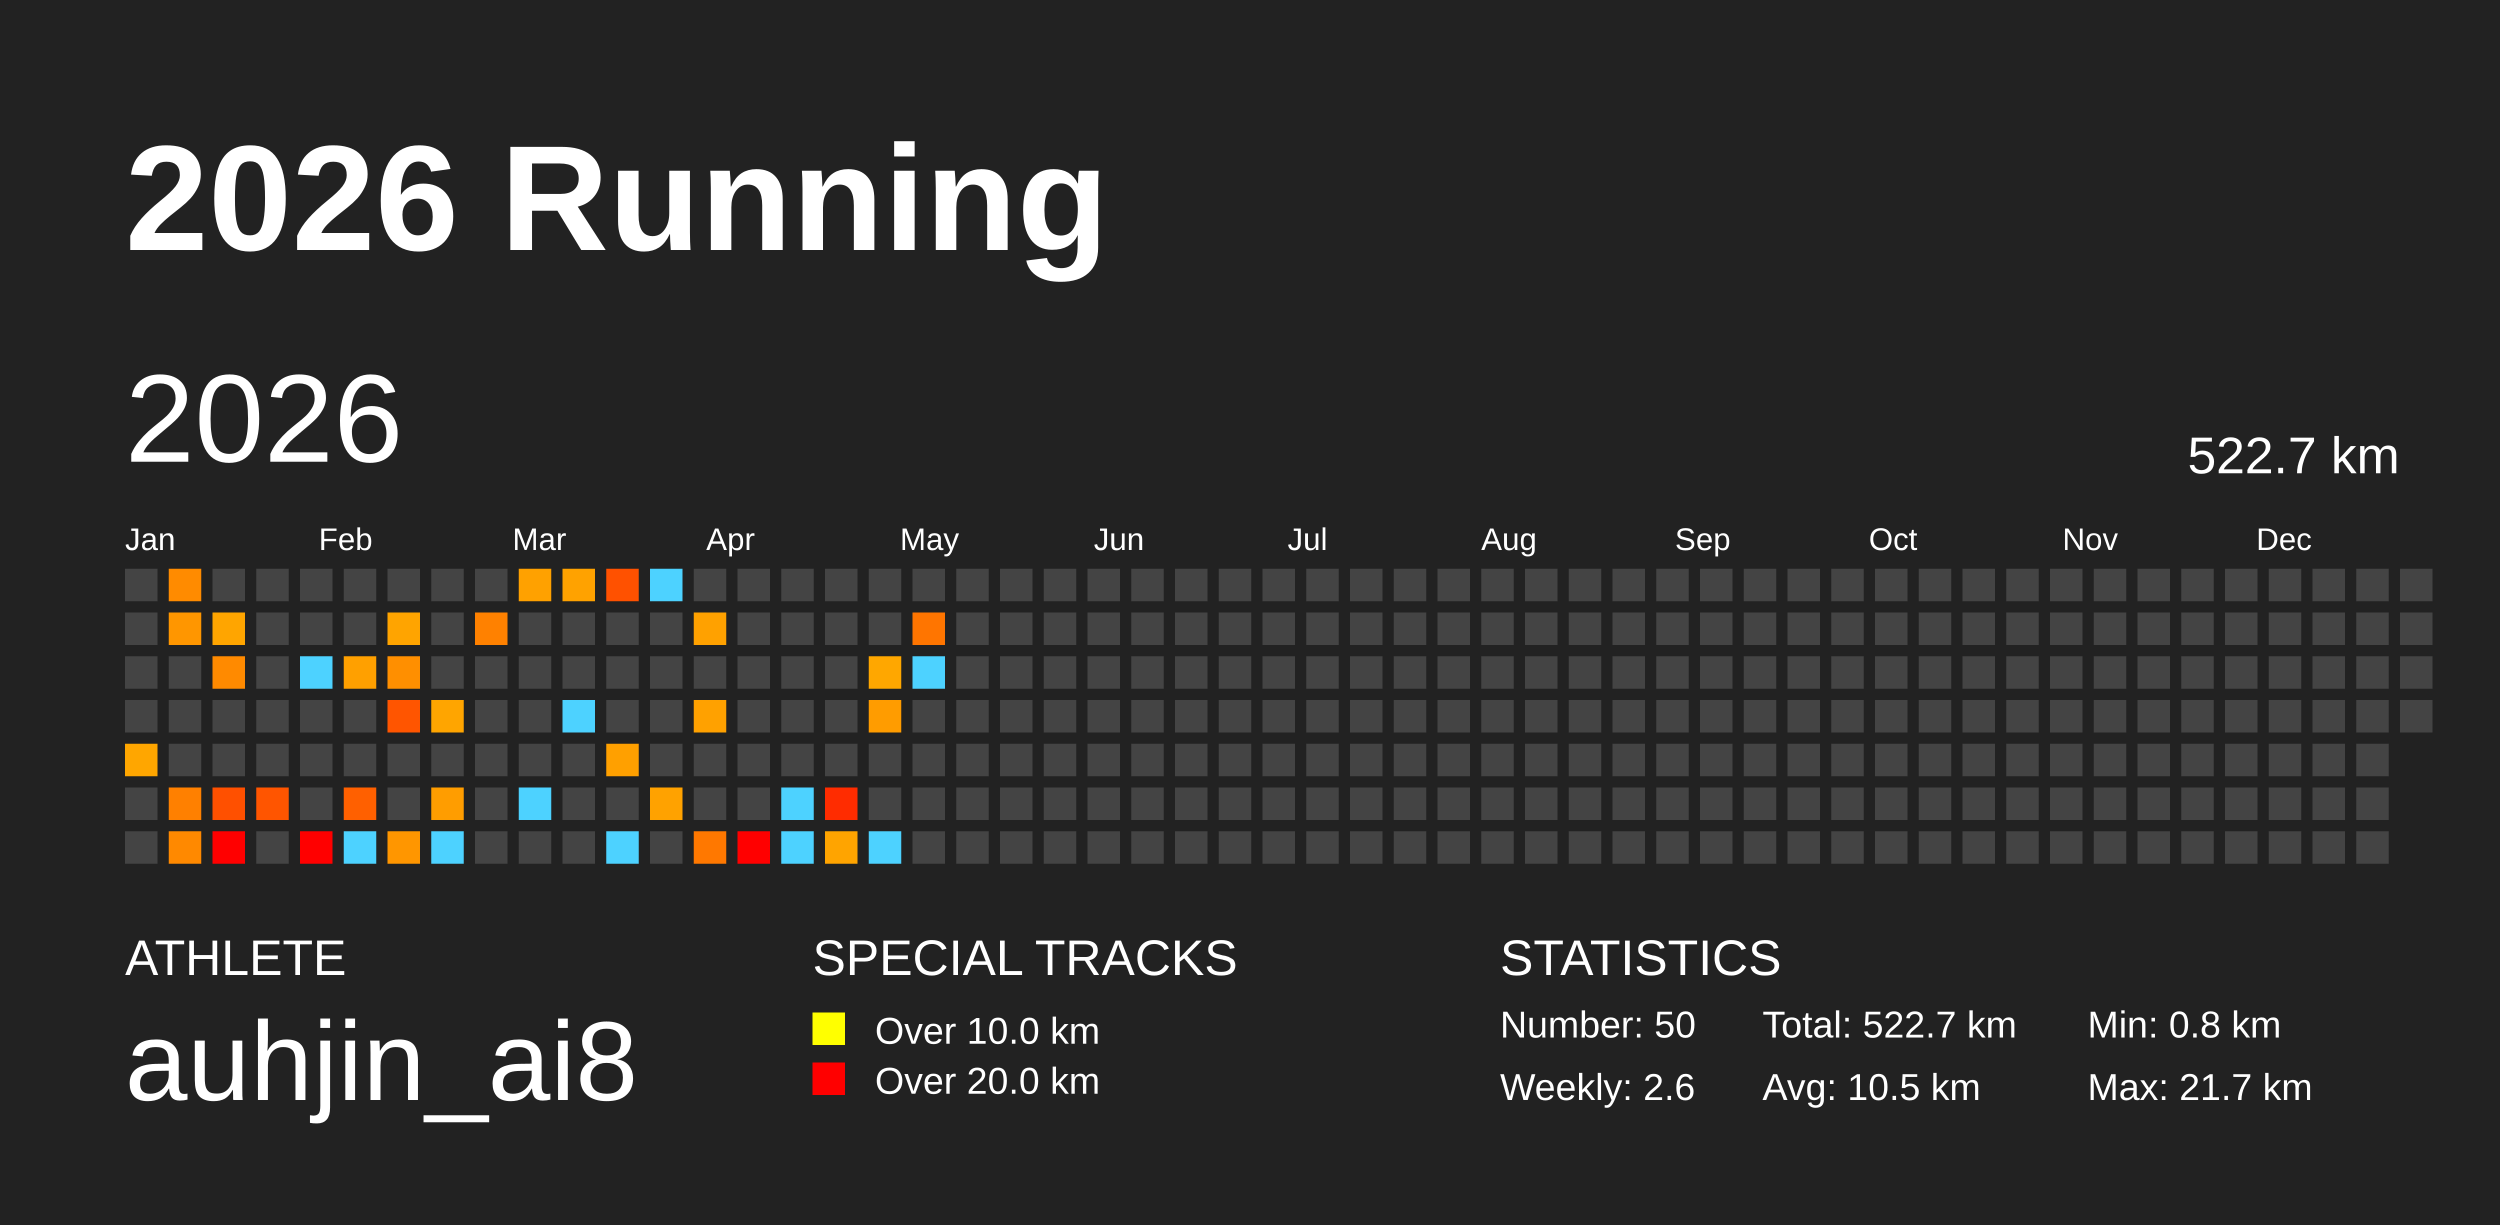
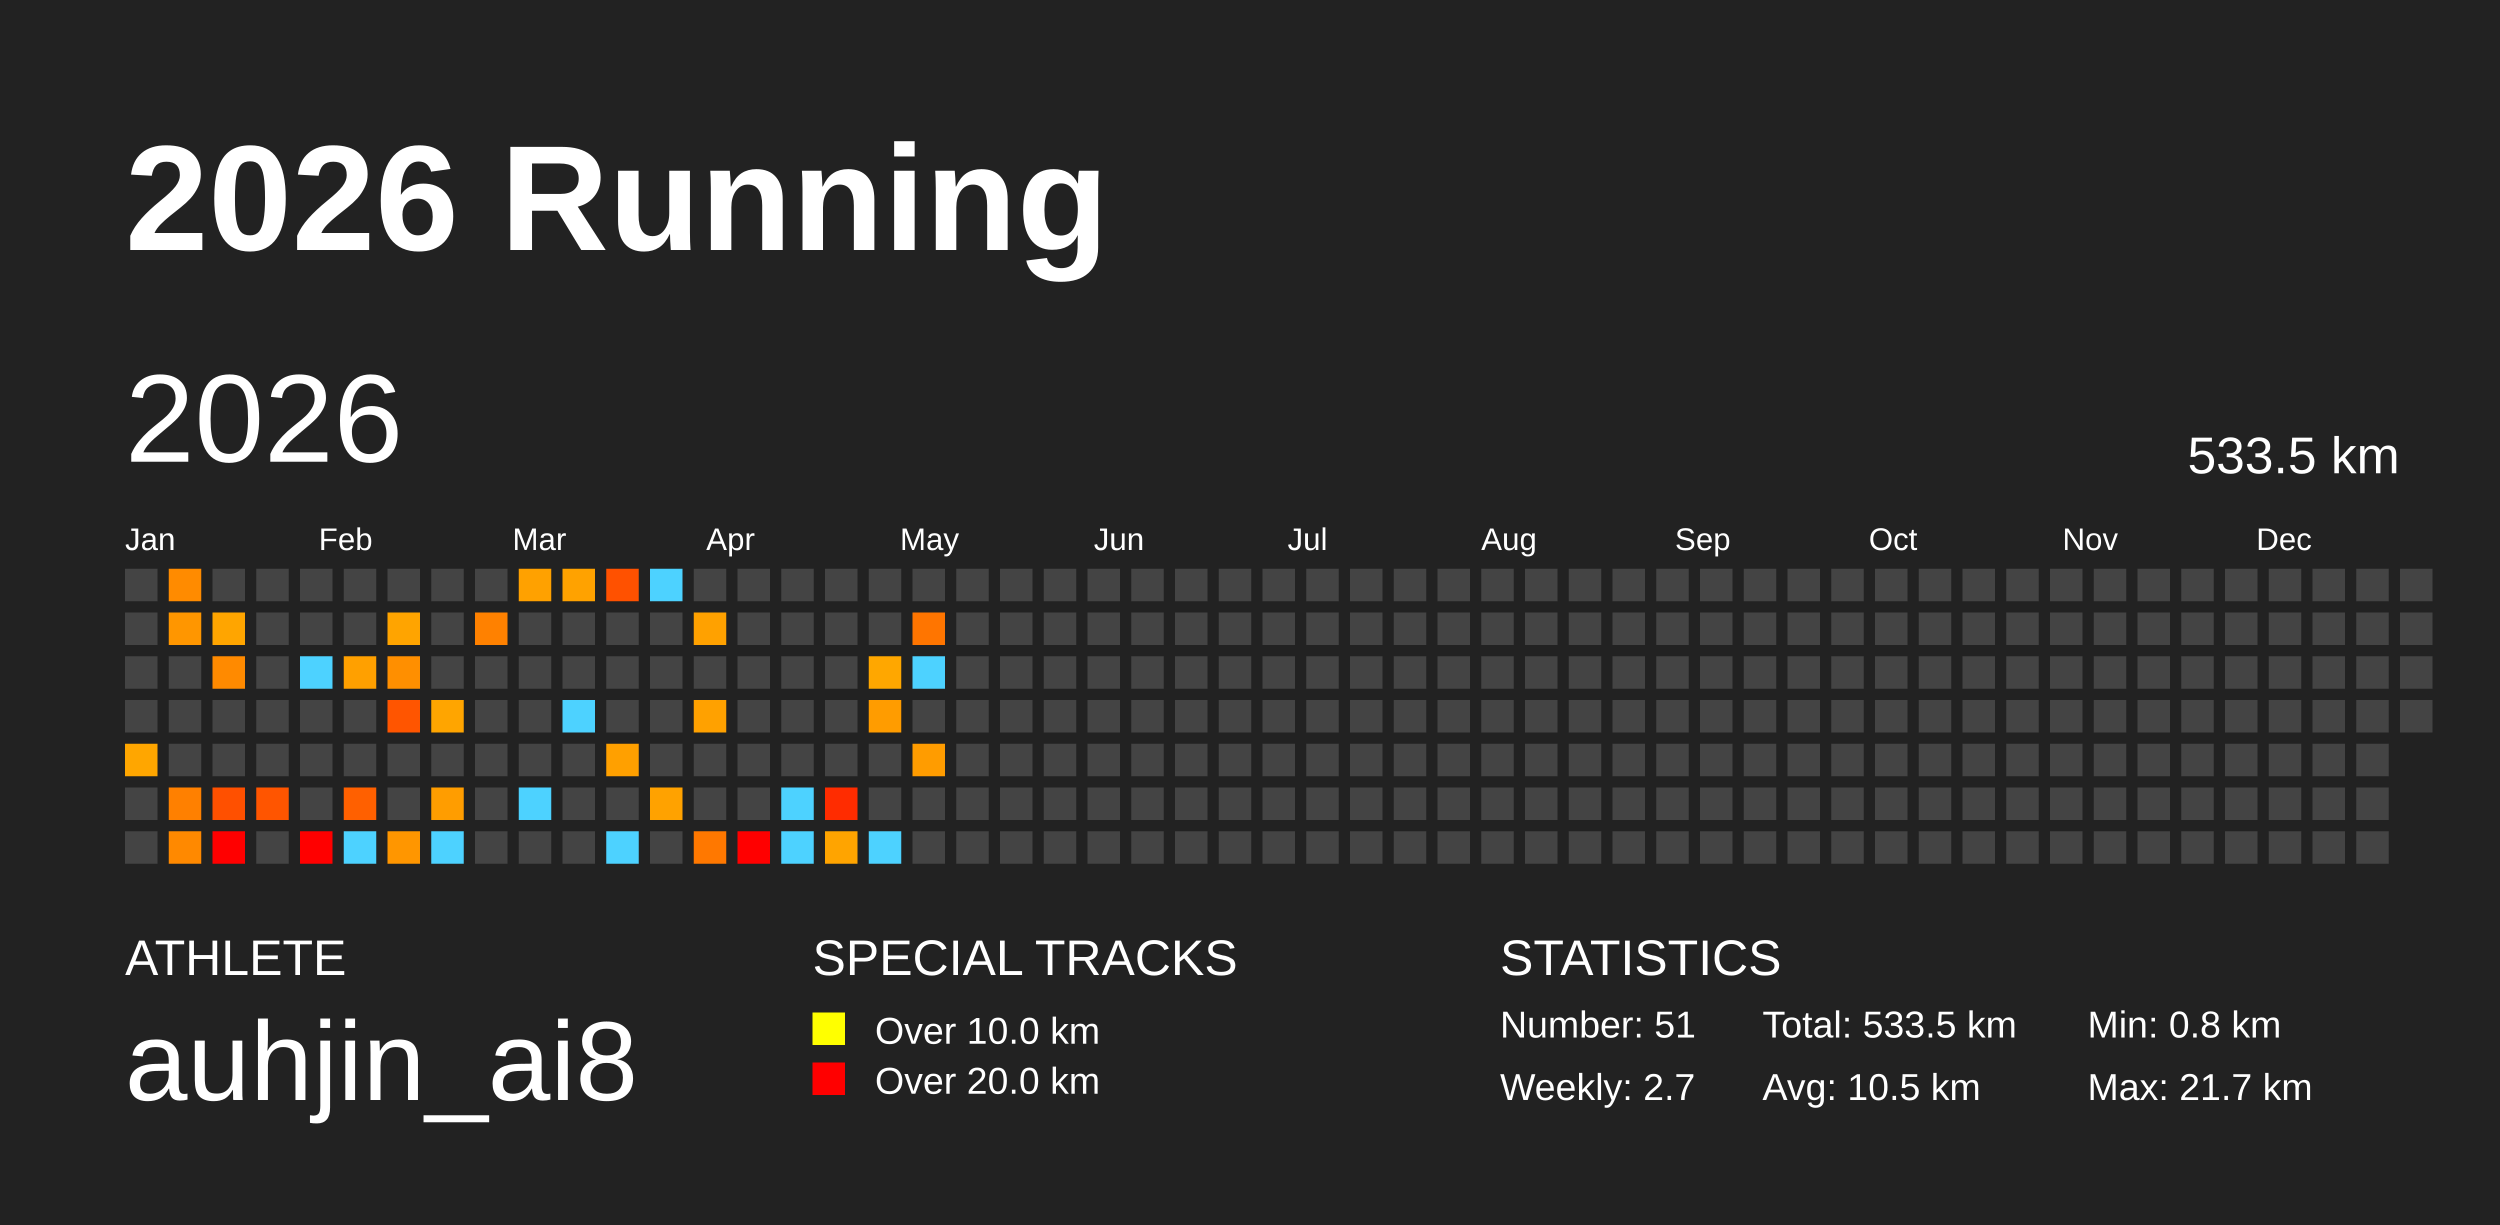
<svg xmlns="http://www.w3.org/2000/svg" baseProfile="full" height="98mm" version="1.1" viewBox="0,0,200,98" width="200mm">
  <defs />
  <rect fill="#222222" height="98" width="200" x="0" y="0" />
  <text fill="#FFFFFF" style="font-size:12px; font-family:Arial; font-weight:bold;" x="10" y="20">2026 Running</text>
  <text fill="#FFFFFF" style="font-size:4px; font-family:Arial" x="10" y="78">ATHLETE</text>
  <text fill="#FFFFFF" style="font-size:9px; font-family:Arial" x="10" y="88">auhjin_ai8</text>
  <text fill="#FFFFFF" style="font-size:4px; font-family:Arial" x="65" y="78">SPECIAL TRACKS</text>
  <rect fill="yellow" height="2.6" width="2.6" x="65" y="81" />
  <text fill="#FFFFFF" style="font-size:3px; font-family:Arial" x="70" y="83.5">Over 10.0 km</text>
  <rect fill="red" height="2.6" width="2.6" x="65" y="85" />
  <text fill="#FFFFFF" style="font-size:3px; font-family:Arial" x="70" y="87.5">Over 20.0 km</text>
  <text fill="#FFFFFF" style="font-size:4px; font-family:Arial" x="120" y="78">STATISTICS</text>
-   <text fill="#FFFFFF" style="font-size:3px; font-family:Arial" x="120" y="83">Number: 50</text>
-   <text fill="#FFFFFF" style="font-size:3px; font-family:Arial" x="120" y="88">Weekly: 2.6</text>
-   <text fill="#FFFFFF" style="font-size:3px; font-family:Arial" x="141" y="83">Total: 522.7 km</text>
+   <text fill="#FFFFFF" style="font-size:3px; font-family:Arial" x="120" y="83">Number: 51</text>
+   <text fill="#FFFFFF" style="font-size:3px; font-family:Arial" x="120" y="88">Weekly: 2.7</text>
+   <text fill="#FFFFFF" style="font-size:3px; font-family:Arial" x="141" y="83">Total: 533.5 km</text>
  <text fill="#FFFFFF" style="font-size:3px; font-family:Arial" x="141" y="88">Avg: 10.5 km</text>
  <text fill="#FFFFFF" style="font-size:3px; font-family:Arial" x="167" y="83">Min: 0.8 km</text>
  <text fill="#FFFFFF" style="font-size:3px; font-family:Arial" x="167" y="88">Max: 21.7 km</text>
  <text dominant-baseline="hanging" fill="#FFFFFF" style="font-size:10.0px; font-family:Arial;" x="10" y="30">2026</text>
-   <text dominant-baseline="hanging" fill="#FFFFFF" style="font-size:4.125px; font-family:Arial;" x="175" y="35">522.7 km</text>
+   <text dominant-baseline="hanging" fill="#FFFFFF" style="font-size:4.125px; font-family:Arial;" x="175" y="35">533.5 km</text>
  <text fill="#FFFFFF" style="font-size:2.5px; font-family:Arial" x="10.0" y="44">Jan</text>
  <text fill="#FFFFFF" style="font-size:2.5px; font-family:Arial" x="25.5" y="44">Feb</text>
  <text fill="#FFFFFF" style="font-size:2.5px; font-family:Arial" x="41.0" y="44">Mar</text>
  <text fill="#FFFFFF" style="font-size:2.5px; font-family:Arial" x="56.5" y="44">Apr</text>
  <text fill="#FFFFFF" style="font-size:2.5px; font-family:Arial" x="72.0" y="44">May</text>
  <text fill="#FFFFFF" style="font-size:2.5px; font-family:Arial" x="87.5" y="44">Jun</text>
  <text fill="#FFFFFF" style="font-size:2.5px; font-family:Arial" x="103.0" y="44">Jul</text>
  <text fill="#FFFFFF" style="font-size:2.5px; font-family:Arial" x="118.5" y="44">Aug</text>
  <text fill="#FFFFFF" style="font-size:2.5px; font-family:Arial" x="134.0" y="44">Sep</text>
  <text fill="#FFFFFF" style="font-size:2.5px; font-family:Arial" x="149.5" y="44">Oct</text>
  <text fill="#FFFFFF" style="font-size:2.5px; font-family:Arial" x="165.0" y="44">Nov</text>
  <text fill="#FFFFFF" style="font-size:2.5px; font-family:Arial" x="180.5" y="44">Dec</text>
  <rect fill="#444444" height="2.6" width="2.6" x="10.0" y="45.5" />
  <rect fill="#444444" height="2.6" width="2.6" x="10.0" y="49.0" />
  <rect fill="#444444" height="2.6" width="2.6" x="10.0" y="52.5" />
  <rect fill="#444444" height="2.6" width="2.6" x="10.0" y="56.0" />
  <rect fill="#ffa600" height="2.6" width="2.6" x="10.0" y="59.5" />
  <rect fill="#444444" height="2.6" width="2.6" x="10.0" y="63.0" />
  <rect fill="#444444" height="2.6" width="2.6" x="10.0" y="66.5" />
  <rect fill="#ff8b00" height="2.6" width="2.6" x="13.5" y="45.5" />
  <rect fill="#ff9600" height="2.6" width="2.6" x="13.5" y="49.0" />
  <rect fill="#444444" height="2.6" width="2.6" x="13.5" y="52.5" />
  <rect fill="#444444" height="2.6" width="2.6" x="13.5" y="56.0" />
  <rect fill="#444444" height="2.6" width="2.6" x="13.5" y="59.5" />
  <rect fill="#ff8000" height="2.6" width="2.6" x="13.5" y="63.0" />
  <rect fill="#ff8900" height="2.6" width="2.6" x="13.5" y="66.5" />
  <rect fill="#444444" height="2.6" width="2.6" x="17.0" y="45.5" />
  <rect fill="#ffa500" height="2.6" width="2.6" x="17.0" y="49.0" />
  <rect fill="#ff8a00" height="2.6" width="2.6" x="17.0" y="52.5" />
  <rect fill="#444444" height="2.6" width="2.6" x="17.0" y="56.0" />
  <rect fill="#444444" height="2.6" width="2.6" x="17.0" y="59.5" />
  <rect fill="#ff5000" height="2.6" width="2.6" x="17.0" y="63.0" />
  <rect fill="red" height="2.6" width="2.6" x="17.0" y="66.5" />
  <rect fill="#444444" height="2.6" width="2.6" x="20.5" y="45.5" />
  <rect fill="#444444" height="2.6" width="2.6" x="20.5" y="49.0" />
  <rect fill="#444444" height="2.6" width="2.6" x="20.5" y="52.5" />
  <rect fill="#444444" height="2.6" width="2.6" x="20.5" y="56.0" />
  <rect fill="#444444" height="2.6" width="2.6" x="20.5" y="59.5" />
  <rect fill="#ff5500" height="2.6" width="2.6" x="20.5" y="63.0" />
  <rect fill="#444444" height="2.6" width="2.6" x="20.5" y="66.5" />
  <rect fill="#444444" height="2.6" width="2.6" x="24.0" y="45.5" />
  <rect fill="#444444" height="2.6" width="2.6" x="24.0" y="49.0" />
  <rect fill="#4dd2ff" height="2.6" width="2.6" x="24.0" y="52.5" />
  <rect fill="#444444" height="2.6" width="2.6" x="24.0" y="56.0" />
  <rect fill="#444444" height="2.6" width="2.6" x="24.0" y="59.5" />
  <rect fill="#444444" height="2.6" width="2.6" x="24.0" y="63.0" />
  <rect fill="red" height="2.6" width="2.6" x="24.0" y="66.5" />
  <rect fill="#444444" height="2.6" width="2.6" x="27.5" y="45.5" />
  <rect fill="#444444" height="2.6" width="2.6" x="27.5" y="49.0" />
  <rect fill="#ffa000" height="2.6" width="2.6" x="27.5" y="52.5" />
  <rect fill="#444444" height="2.6" width="2.6" x="27.5" y="56.0" />
  <rect fill="#444444" height="2.6" width="2.6" x="27.5" y="59.5" />
  <rect fill="#ff6000" height="2.6" width="2.6" x="27.5" y="63.0" />
  <rect fill="#4dd2ff" height="2.6" width="2.6" x="27.5" y="66.5" />
  <rect fill="#444444" height="2.6" width="2.6" x="31.0" y="45.5" />
  <rect fill="#ffa400" height="2.6" width="2.6" x="31.0" y="49.0" />
  <rect fill="#ff8f00" height="2.6" width="2.6" x="31.0" y="52.5" />
  <rect fill="#ff5500" height="2.6" width="2.6" x="31.0" y="56.0" />
  <rect fill="#444444" height="2.6" width="2.6" x="31.0" y="59.5" />
  <rect fill="#444444" height="2.6" width="2.6" x="31.0" y="63.0" />
  <rect fill="#ff9600" height="2.6" width="2.6" x="31.0" y="66.5" />
  <rect fill="#444444" height="2.6" width="2.6" x="34.5" y="45.5" />
  <rect fill="#444444" height="2.6" width="2.6" x="34.5" y="49.0" />
  <rect fill="#444444" height="2.6" width="2.6" x="34.5" y="52.5" />
  <rect fill="#ffa500" height="2.6" width="2.6" x="34.5" y="56.0" />
  <rect fill="#444444" height="2.6" width="2.6" x="34.5" y="59.5" />
  <rect fill="#ff9d00" height="2.6" width="2.6" x="34.5" y="63.0" />
  <rect fill="#4dd2ff" height="2.6" width="2.6" x="34.5" y="66.5" />
  <rect fill="#444444" height="2.6" width="2.6" x="38.0" y="45.5" />
  <rect fill="#ff8100" height="2.6" width="2.6" x="38.0" y="49.0" />
  <rect fill="#444444" height="2.6" width="2.6" x="38.0" y="52.5" />
  <rect fill="#444444" height="2.6" width="2.6" x="38.0" y="56.0" />
  <rect fill="#444444" height="2.6" width="2.6" x="38.0" y="59.5" />
  <rect fill="#444444" height="2.6" width="2.6" x="38.0" y="63.0" />
  <rect fill="#444444" height="2.6" width="2.6" x="38.0" y="66.5" />
  <rect fill="#ffa100" height="2.6" width="2.6" x="41.5" y="45.5" />
  <rect fill="#444444" height="2.6" width="2.6" x="41.5" y="49.0" />
  <rect fill="#444444" height="2.6" width="2.6" x="41.5" y="52.5" />
  <rect fill="#444444" height="2.6" width="2.6" x="41.5" y="56.0" />
  <rect fill="#444444" height="2.6" width="2.6" x="41.5" y="59.5" />
  <rect fill="#4dd2ff" height="2.6" width="2.6" x="41.5" y="63.0" />
  <rect fill="#444444" height="2.6" width="2.6" x="41.5" y="66.5" />
  <rect fill="#ffa200" height="2.6" width="2.6" x="45.0" y="45.5" />
  <rect fill="#444444" height="2.6" width="2.6" x="45.0" y="49.0" />
  <rect fill="#444444" height="2.6" width="2.6" x="45.0" y="52.5" />
  <rect fill="#4dd2ff" height="2.6" width="2.6" x="45.0" y="56.0" />
  <rect fill="#444444" height="2.6" width="2.6" x="45.0" y="59.5" />
  <rect fill="#444444" height="2.6" width="2.6" x="45.0" y="63.0" />
  <rect fill="#444444" height="2.6" width="2.6" x="45.0" y="66.5" />
  <rect fill="#ff5100" height="2.6" width="2.6" x="48.5" y="45.5" />
  <rect fill="#444444" height="2.6" width="2.6" x="48.5" y="49.0" />
  <rect fill="#444444" height="2.6" width="2.6" x="48.5" y="52.5" />
  <rect fill="#444444" height="2.6" width="2.6" x="48.5" y="56.0" />
  <rect fill="#ffa000" height="2.6" width="2.6" x="48.5" y="59.5" />
  <rect fill="#444444" height="2.6" width="2.6" x="48.5" y="63.0" />
  <rect fill="#4dd2ff" height="2.6" width="2.6" x="48.5" y="66.5" />
  <rect fill="#4dd2ff" height="2.6" width="2.6" x="52.0" y="45.5" />
  <rect fill="#444444" height="2.6" width="2.6" x="52.0" y="49.0" />
  <rect fill="#444444" height="2.6" width="2.6" x="52.0" y="52.5" />
  <rect fill="#444444" height="2.6" width="2.6" x="52.0" y="56.0" />
  <rect fill="#444444" height="2.6" width="2.6" x="52.0" y="59.5" />
  <rect fill="#ffa200" height="2.6" width="2.6" x="52.0" y="63.0" />
  <rect fill="#444444" height="2.6" width="2.6" x="52.0" y="66.5" />
  <rect fill="#444444" height="2.6" width="2.6" x="55.5" y="45.5" />
  <rect fill="#ffa100" height="2.6" width="2.6" x="55.5" y="49.0" />
  <rect fill="#444444" height="2.6" width="2.6" x="55.5" y="52.5" />
  <rect fill="#ffa100" height="2.6" width="2.6" x="55.5" y="56.0" />
  <rect fill="#444444" height="2.6" width="2.6" x="55.5" y="59.5" />
  <rect fill="#444444" height="2.6" width="2.6" x="55.5" y="63.0" />
  <rect fill="#ff7800" height="2.6" width="2.6" x="55.5" y="66.5" />
  <rect fill="#444444" height="2.6" width="2.6" x="59.0" y="45.5" />
  <rect fill="#444444" height="2.6" width="2.6" x="59.0" y="49.0" />
  <rect fill="#444444" height="2.6" width="2.6" x="59.0" y="52.5" />
  <rect fill="#444444" height="2.6" width="2.6" x="59.0" y="56.0" />
  <rect fill="#444444" height="2.6" width="2.6" x="59.0" y="59.5" />
  <rect fill="#444444" height="2.6" width="2.6" x="59.0" y="63.0" />
  <rect fill="red" height="2.6" width="2.6" x="59.0" y="66.5" />
  <rect fill="#444444" height="2.6" width="2.6" x="62.5" y="45.5" />
  <rect fill="#444444" height="2.6" width="2.6" x="62.5" y="49.0" />
  <rect fill="#444444" height="2.6" width="2.6" x="62.5" y="52.5" />
  <rect fill="#444444" height="2.6" width="2.6" x="62.5" y="56.0" />
  <rect fill="#444444" height="2.6" width="2.6" x="62.5" y="59.5" />
  <rect fill="#4dd2ff" height="2.6" width="2.6" x="62.5" y="63.0" />
  <rect fill="#4dd2ff" height="2.6" width="2.6" x="62.5" y="66.5" />
  <rect fill="#444444" height="2.6" width="2.6" x="66.0" y="45.5" />
  <rect fill="#444444" height="2.6" width="2.6" x="66.0" y="49.0" />
  <rect fill="#444444" height="2.6" width="2.6" x="66.0" y="52.5" />
  <rect fill="#444444" height="2.6" width="2.6" x="66.0" y="56.0" />
  <rect fill="#444444" height="2.6" width="2.6" x="66.0" y="59.5" />
  <rect fill="#ff2c00" height="2.6" width="2.6" x="66.0" y="63.0" />
  <rect fill="#ffa400" height="2.6" width="2.6" x="66.0" y="66.5" />
  <rect fill="#444444" height="2.6" width="2.6" x="69.5" y="45.5" />
  <rect fill="#444444" height="2.6" width="2.6" x="69.5" y="49.0" />
  <rect fill="#ffa700" height="2.6" width="2.6" x="69.5" y="52.5" />
  <rect fill="#ff9c00" height="2.6" width="2.6" x="69.5" y="56.0" />
  <rect fill="#444444" height="2.6" width="2.6" x="69.5" y="59.5" />
  <rect fill="#444444" height="2.6" width="2.6" x="69.5" y="63.0" />
  <rect fill="#4dd2ff" height="2.6" width="2.6" x="69.5" y="66.5" />
  <rect fill="#444444" height="2.6" width="2.6" x="73.0" y="45.5" />
  <rect fill="#ff7500" height="2.6" width="2.6" x="73.0" y="49.0" />
  <rect fill="#4dd2ff" height="2.6" width="2.6" x="73.0" y="52.5" />
  <rect fill="#444444" height="2.6" width="2.6" x="73.0" y="56.0" />
-   <rect fill="#444444" height="2.6" width="2.6" x="73.0" y="59.5" />
+   <rect fill="#ff9c00" height="2.6" width="2.6" x="73.0" y="59.5" />
  <rect fill="#444444" height="2.6" width="2.6" x="73.0" y="63.0" />
  <rect fill="#444444" height="2.6" width="2.6" x="73.0" y="66.5" />
  <rect fill="#444444" height="2.6" width="2.6" x="76.5" y="45.5" />
  <rect fill="#444444" height="2.6" width="2.6" x="76.5" y="49.0" />
  <rect fill="#444444" height="2.6" width="2.6" x="76.5" y="52.5" />
  <rect fill="#444444" height="2.6" width="2.6" x="76.5" y="56.0" />
  <rect fill="#444444" height="2.6" width="2.6" x="76.5" y="59.5" />
  <rect fill="#444444" height="2.6" width="2.6" x="76.5" y="63.0" />
  <rect fill="#444444" height="2.6" width="2.6" x="76.5" y="66.5" />
  <rect fill="#444444" height="2.6" width="2.6" x="80.0" y="45.5" />
  <rect fill="#444444" height="2.6" width="2.6" x="80.0" y="49.0" />
  <rect fill="#444444" height="2.6" width="2.6" x="80.0" y="52.5" />
  <rect fill="#444444" height="2.6" width="2.6" x="80.0" y="56.0" />
  <rect fill="#444444" height="2.6" width="2.6" x="80.0" y="59.5" />
  <rect fill="#444444" height="2.6" width="2.6" x="80.0" y="63.0" />
  <rect fill="#444444" height="2.6" width="2.6" x="80.0" y="66.5" />
  <rect fill="#444444" height="2.6" width="2.6" x="83.5" y="45.5" />
  <rect fill="#444444" height="2.6" width="2.6" x="83.5" y="49.0" />
  <rect fill="#444444" height="2.6" width="2.6" x="83.5" y="52.5" />
  <rect fill="#444444" height="2.6" width="2.6" x="83.5" y="56.0" />
  <rect fill="#444444" height="2.6" width="2.6" x="83.5" y="59.5" />
  <rect fill="#444444" height="2.6" width="2.6" x="83.5" y="63.0" />
  <rect fill="#444444" height="2.6" width="2.6" x="83.5" y="66.5" />
  <rect fill="#444444" height="2.6" width="2.6" x="87.0" y="45.5" />
  <rect fill="#444444" height="2.6" width="2.6" x="87.0" y="49.0" />
  <rect fill="#444444" height="2.6" width="2.6" x="87.0" y="52.5" />
  <rect fill="#444444" height="2.6" width="2.6" x="87.0" y="56.0" />
  <rect fill="#444444" height="2.6" width="2.6" x="87.0" y="59.5" />
  <rect fill="#444444" height="2.6" width="2.6" x="87.0" y="63.0" />
  <rect fill="#444444" height="2.6" width="2.6" x="87.0" y="66.5" />
  <rect fill="#444444" height="2.6" width="2.6" x="90.5" y="45.5" />
  <rect fill="#444444" height="2.6" width="2.6" x="90.5" y="49.0" />
  <rect fill="#444444" height="2.6" width="2.6" x="90.5" y="52.5" />
  <rect fill="#444444" height="2.6" width="2.6" x="90.5" y="56.0" />
  <rect fill="#444444" height="2.6" width="2.6" x="90.5" y="59.5" />
  <rect fill="#444444" height="2.6" width="2.6" x="90.5" y="63.0" />
  <rect fill="#444444" height="2.6" width="2.6" x="90.5" y="66.5" />
  <rect fill="#444444" height="2.6" width="2.6" x="94.0" y="45.5" />
  <rect fill="#444444" height="2.6" width="2.6" x="94.0" y="49.0" />
  <rect fill="#444444" height="2.6" width="2.6" x="94.0" y="52.5" />
  <rect fill="#444444" height="2.6" width="2.6" x="94.0" y="56.0" />
  <rect fill="#444444" height="2.6" width="2.6" x="94.0" y="59.5" />
  <rect fill="#444444" height="2.6" width="2.6" x="94.0" y="63.0" />
  <rect fill="#444444" height="2.6" width="2.6" x="94.0" y="66.5" />
  <rect fill="#444444" height="2.6" width="2.6" x="97.5" y="45.5" />
  <rect fill="#444444" height="2.6" width="2.6" x="97.5" y="49.0" />
  <rect fill="#444444" height="2.6" width="2.6" x="97.5" y="52.5" />
  <rect fill="#444444" height="2.6" width="2.6" x="97.5" y="56.0" />
  <rect fill="#444444" height="2.6" width="2.6" x="97.5" y="59.5" />
  <rect fill="#444444" height="2.6" width="2.6" x="97.5" y="63.0" />
  <rect fill="#444444" height="2.6" width="2.6" x="97.5" y="66.5" />
  <rect fill="#444444" height="2.6" width="2.6" x="101.0" y="45.5" />
  <rect fill="#444444" height="2.6" width="2.6" x="101.0" y="49.0" />
  <rect fill="#444444" height="2.6" width="2.6" x="101.0" y="52.5" />
  <rect fill="#444444" height="2.6" width="2.6" x="101.0" y="56.0" />
  <rect fill="#444444" height="2.6" width="2.6" x="101.0" y="59.5" />
  <rect fill="#444444" height="2.6" width="2.6" x="101.0" y="63.0" />
  <rect fill="#444444" height="2.6" width="2.6" x="101.0" y="66.5" />
  <rect fill="#444444" height="2.6" width="2.6" x="104.5" y="45.5" />
  <rect fill="#444444" height="2.6" width="2.6" x="104.5" y="49.0" />
  <rect fill="#444444" height="2.6" width="2.6" x="104.5" y="52.5" />
  <rect fill="#444444" height="2.6" width="2.6" x="104.5" y="56.0" />
  <rect fill="#444444" height="2.6" width="2.6" x="104.5" y="59.5" />
  <rect fill="#444444" height="2.6" width="2.6" x="104.5" y="63.0" />
  <rect fill="#444444" height="2.6" width="2.6" x="104.5" y="66.5" />
  <rect fill="#444444" height="2.6" width="2.6" x="108.0" y="45.5" />
  <rect fill="#444444" height="2.6" width="2.6" x="108.0" y="49.0" />
  <rect fill="#444444" height="2.6" width="2.6" x="108.0" y="52.5" />
  <rect fill="#444444" height="2.6" width="2.6" x="108.0" y="56.0" />
  <rect fill="#444444" height="2.6" width="2.6" x="108.0" y="59.5" />
  <rect fill="#444444" height="2.6" width="2.6" x="108.0" y="63.0" />
  <rect fill="#444444" height="2.6" width="2.6" x="108.0" y="66.5" />
  <rect fill="#444444" height="2.6" width="2.6" x="111.5" y="45.5" />
  <rect fill="#444444" height="2.6" width="2.6" x="111.5" y="49.0" />
  <rect fill="#444444" height="2.6" width="2.6" x="111.5" y="52.5" />
  <rect fill="#444444" height="2.6" width="2.6" x="111.5" y="56.0" />
  <rect fill="#444444" height="2.6" width="2.6" x="111.5" y="59.5" />
  <rect fill="#444444" height="2.6" width="2.6" x="111.5" y="63.0" />
  <rect fill="#444444" height="2.6" width="2.6" x="111.5" y="66.5" />
  <rect fill="#444444" height="2.6" width="2.6" x="115.0" y="45.5" />
  <rect fill="#444444" height="2.6" width="2.6" x="115.0" y="49.0" />
  <rect fill="#444444" height="2.6" width="2.6" x="115.0" y="52.5" />
  <rect fill="#444444" height="2.6" width="2.6" x="115.0" y="56.0" />
  <rect fill="#444444" height="2.6" width="2.6" x="115.0" y="59.5" />
  <rect fill="#444444" height="2.6" width="2.6" x="115.0" y="63.0" />
  <rect fill="#444444" height="2.6" width="2.6" x="115.0" y="66.5" />
  <rect fill="#444444" height="2.6" width="2.6" x="118.5" y="45.5" />
  <rect fill="#444444" height="2.6" width="2.6" x="118.5" y="49.0" />
  <rect fill="#444444" height="2.6" width="2.6" x="118.5" y="52.5" />
  <rect fill="#444444" height="2.6" width="2.6" x="118.5" y="56.0" />
  <rect fill="#444444" height="2.6" width="2.6" x="118.5" y="59.5" />
  <rect fill="#444444" height="2.6" width="2.6" x="118.5" y="63.0" />
  <rect fill="#444444" height="2.6" width="2.6" x="118.5" y="66.5" />
  <rect fill="#444444" height="2.6" width="2.6" x="122.0" y="45.5" />
  <rect fill="#444444" height="2.6" width="2.6" x="122.0" y="49.0" />
  <rect fill="#444444" height="2.6" width="2.6" x="122.0" y="52.5" />
  <rect fill="#444444" height="2.6" width="2.6" x="122.0" y="56.0" />
  <rect fill="#444444" height="2.6" width="2.6" x="122.0" y="59.5" />
  <rect fill="#444444" height="2.6" width="2.6" x="122.0" y="63.0" />
  <rect fill="#444444" height="2.6" width="2.6" x="122.0" y="66.5" />
  <rect fill="#444444" height="2.6" width="2.6" x="125.5" y="45.5" />
  <rect fill="#444444" height="2.6" width="2.6" x="125.5" y="49.0" />
  <rect fill="#444444" height="2.6" width="2.6" x="125.5" y="52.5" />
  <rect fill="#444444" height="2.6" width="2.6" x="125.5" y="56.0" />
  <rect fill="#444444" height="2.6" width="2.6" x="125.5" y="59.5" />
  <rect fill="#444444" height="2.6" width="2.6" x="125.5" y="63.0" />
  <rect fill="#444444" height="2.6" width="2.6" x="125.5" y="66.5" />
  <rect fill="#444444" height="2.6" width="2.6" x="129.0" y="45.5" />
  <rect fill="#444444" height="2.6" width="2.6" x="129.0" y="49.0" />
  <rect fill="#444444" height="2.6" width="2.6" x="129.0" y="52.5" />
  <rect fill="#444444" height="2.6" width="2.6" x="129.0" y="56.0" />
  <rect fill="#444444" height="2.6" width="2.6" x="129.0" y="59.5" />
  <rect fill="#444444" height="2.6" width="2.6" x="129.0" y="63.0" />
  <rect fill="#444444" height="2.6" width="2.6" x="129.0" y="66.5" />
  <rect fill="#444444" height="2.6" width="2.6" x="132.5" y="45.5" />
  <rect fill="#444444" height="2.6" width="2.6" x="132.5" y="49.0" />
  <rect fill="#444444" height="2.6" width="2.6" x="132.5" y="52.5" />
  <rect fill="#444444" height="2.6" width="2.6" x="132.5" y="56.0" />
  <rect fill="#444444" height="2.6" width="2.6" x="132.5" y="59.5" />
  <rect fill="#444444" height="2.6" width="2.6" x="132.5" y="63.0" />
  <rect fill="#444444" height="2.6" width="2.6" x="132.5" y="66.5" />
  <rect fill="#444444" height="2.6" width="2.6" x="136.0" y="45.5" />
  <rect fill="#444444" height="2.6" width="2.6" x="136.0" y="49.0" />
  <rect fill="#444444" height="2.6" width="2.6" x="136.0" y="52.5" />
  <rect fill="#444444" height="2.6" width="2.6" x="136.0" y="56.0" />
  <rect fill="#444444" height="2.6" width="2.6" x="136.0" y="59.5" />
  <rect fill="#444444" height="2.6" width="2.6" x="136.0" y="63.0" />
  <rect fill="#444444" height="2.6" width="2.6" x="136.0" y="66.5" />
  <rect fill="#444444" height="2.6" width="2.6" x="139.5" y="45.5" />
  <rect fill="#444444" height="2.6" width="2.6" x="139.5" y="49.0" />
  <rect fill="#444444" height="2.6" width="2.6" x="139.5" y="52.5" />
  <rect fill="#444444" height="2.6" width="2.6" x="139.5" y="56.0" />
  <rect fill="#444444" height="2.6" width="2.6" x="139.5" y="59.5" />
  <rect fill="#444444" height="2.6" width="2.6" x="139.5" y="63.0" />
  <rect fill="#444444" height="2.6" width="2.6" x="139.5" y="66.5" />
  <rect fill="#444444" height="2.6" width="2.6" x="143.0" y="45.5" />
  <rect fill="#444444" height="2.6" width="2.6" x="143.0" y="49.0" />
  <rect fill="#444444" height="2.6" width="2.6" x="143.0" y="52.5" />
  <rect fill="#444444" height="2.6" width="2.6" x="143.0" y="56.0" />
  <rect fill="#444444" height="2.6" width="2.6" x="143.0" y="59.5" />
  <rect fill="#444444" height="2.6" width="2.6" x="143.0" y="63.0" />
  <rect fill="#444444" height="2.6" width="2.6" x="143.0" y="66.5" />
  <rect fill="#444444" height="2.6" width="2.6" x="146.5" y="45.5" />
  <rect fill="#444444" height="2.6" width="2.6" x="146.5" y="49.0" />
  <rect fill="#444444" height="2.6" width="2.6" x="146.5" y="52.5" />
  <rect fill="#444444" height="2.6" width="2.6" x="146.5" y="56.0" />
  <rect fill="#444444" height="2.6" width="2.6" x="146.5" y="59.5" />
  <rect fill="#444444" height="2.6" width="2.6" x="146.5" y="63.0" />
  <rect fill="#444444" height="2.6" width="2.6" x="146.5" y="66.5" />
  <rect fill="#444444" height="2.6" width="2.6" x="150.0" y="45.5" />
  <rect fill="#444444" height="2.6" width="2.6" x="150.0" y="49.0" />
  <rect fill="#444444" height="2.6" width="2.6" x="150.0" y="52.5" />
  <rect fill="#444444" height="2.6" width="2.6" x="150.0" y="56.0" />
  <rect fill="#444444" height="2.6" width="2.6" x="150.0" y="59.5" />
  <rect fill="#444444" height="2.6" width="2.6" x="150.0" y="63.0" />
  <rect fill="#444444" height="2.6" width="2.6" x="150.0" y="66.5" />
  <rect fill="#444444" height="2.6" width="2.6" x="153.5" y="45.5" />
  <rect fill="#444444" height="2.6" width="2.6" x="153.5" y="49.0" />
  <rect fill="#444444" height="2.6" width="2.6" x="153.5" y="52.5" />
  <rect fill="#444444" height="2.6" width="2.6" x="153.5" y="56.0" />
  <rect fill="#444444" height="2.6" width="2.6" x="153.5" y="59.5" />
  <rect fill="#444444" height="2.6" width="2.6" x="153.5" y="63.0" />
  <rect fill="#444444" height="2.6" width="2.6" x="153.5" y="66.5" />
  <rect fill="#444444" height="2.6" width="2.6" x="157.0" y="45.5" />
  <rect fill="#444444" height="2.6" width="2.6" x="157.0" y="49.0" />
  <rect fill="#444444" height="2.6" width="2.6" x="157.0" y="52.5" />
  <rect fill="#444444" height="2.6" width="2.6" x="157.0" y="56.0" />
  <rect fill="#444444" height="2.6" width="2.6" x="157.0" y="59.5" />
  <rect fill="#444444" height="2.6" width="2.6" x="157.0" y="63.0" />
  <rect fill="#444444" height="2.6" width="2.6" x="157.0" y="66.5" />
  <rect fill="#444444" height="2.6" width="2.6" x="160.5" y="45.5" />
  <rect fill="#444444" height="2.6" width="2.6" x="160.5" y="49.0" />
  <rect fill="#444444" height="2.6" width="2.6" x="160.5" y="52.5" />
  <rect fill="#444444" height="2.6" width="2.6" x="160.5" y="56.0" />
  <rect fill="#444444" height="2.6" width="2.6" x="160.5" y="59.5" />
  <rect fill="#444444" height="2.6" width="2.6" x="160.5" y="63.0" />
  <rect fill="#444444" height="2.6" width="2.6" x="160.5" y="66.5" />
  <rect fill="#444444" height="2.6" width="2.6" x="164.0" y="45.5" />
  <rect fill="#444444" height="2.6" width="2.6" x="164.0" y="49.0" />
  <rect fill="#444444" height="2.6" width="2.6" x="164.0" y="52.5" />
  <rect fill="#444444" height="2.6" width="2.6" x="164.0" y="56.0" />
  <rect fill="#444444" height="2.6" width="2.6" x="164.0" y="59.5" />
  <rect fill="#444444" height="2.6" width="2.6" x="164.0" y="63.0" />
  <rect fill="#444444" height="2.6" width="2.6" x="164.0" y="66.5" />
  <rect fill="#444444" height="2.6" width="2.6" x="167.5" y="45.5" />
  <rect fill="#444444" height="2.6" width="2.6" x="167.5" y="49.0" />
  <rect fill="#444444" height="2.6" width="2.6" x="167.5" y="52.5" />
  <rect fill="#444444" height="2.6" width="2.6" x="167.5" y="56.0" />
  <rect fill="#444444" height="2.6" width="2.6" x="167.5" y="59.5" />
  <rect fill="#444444" height="2.6" width="2.6" x="167.5" y="63.0" />
  <rect fill="#444444" height="2.6" width="2.6" x="167.5" y="66.5" />
  <rect fill="#444444" height="2.6" width="2.6" x="171.0" y="45.5" />
  <rect fill="#444444" height="2.6" width="2.6" x="171.0" y="49.0" />
  <rect fill="#444444" height="2.6" width="2.6" x="171.0" y="52.5" />
  <rect fill="#444444" height="2.6" width="2.6" x="171.0" y="56.0" />
  <rect fill="#444444" height="2.6" width="2.6" x="171.0" y="59.5" />
  <rect fill="#444444" height="2.6" width="2.6" x="171.0" y="63.0" />
  <rect fill="#444444" height="2.6" width="2.6" x="171.0" y="66.5" />
  <rect fill="#444444" height="2.6" width="2.6" x="174.5" y="45.5" />
  <rect fill="#444444" height="2.6" width="2.6" x="174.5" y="49.0" />
  <rect fill="#444444" height="2.6" width="2.6" x="174.5" y="52.5" />
  <rect fill="#444444" height="2.6" width="2.6" x="174.5" y="56.0" />
  <rect fill="#444444" height="2.6" width="2.6" x="174.5" y="59.5" />
  <rect fill="#444444" height="2.6" width="2.6" x="174.5" y="63.0" />
  <rect fill="#444444" height="2.6" width="2.6" x="174.5" y="66.5" />
  <rect fill="#444444" height="2.6" width="2.6" x="178.0" y="45.5" />
  <rect fill="#444444" height="2.6" width="2.6" x="178.0" y="49.0" />
  <rect fill="#444444" height="2.6" width="2.6" x="178.0" y="52.5" />
  <rect fill="#444444" height="2.6" width="2.6" x="178.0" y="56.0" />
  <rect fill="#444444" height="2.6" width="2.6" x="178.0" y="59.5" />
  <rect fill="#444444" height="2.6" width="2.6" x="178.0" y="63.0" />
  <rect fill="#444444" height="2.6" width="2.6" x="178.0" y="66.5" />
  <rect fill="#444444" height="2.6" width="2.6" x="181.5" y="45.5" />
  <rect fill="#444444" height="2.6" width="2.6" x="181.5" y="49.0" />
  <rect fill="#444444" height="2.6" width="2.6" x="181.5" y="52.5" />
  <rect fill="#444444" height="2.6" width="2.6" x="181.5" y="56.0" />
  <rect fill="#444444" height="2.6" width="2.6" x="181.5" y="59.5" />
  <rect fill="#444444" height="2.6" width="2.6" x="181.5" y="63.0" />
  <rect fill="#444444" height="2.6" width="2.6" x="181.5" y="66.5" />
  <rect fill="#444444" height="2.6" width="2.6" x="185.0" y="45.5" />
  <rect fill="#444444" height="2.6" width="2.6" x="185.0" y="49.0" />
  <rect fill="#444444" height="2.6" width="2.6" x="185.0" y="52.5" />
  <rect fill="#444444" height="2.6" width="2.6" x="185.0" y="56.0" />
  <rect fill="#444444" height="2.6" width="2.6" x="185.0" y="59.5" />
  <rect fill="#444444" height="2.6" width="2.6" x="185.0" y="63.0" />
  <rect fill="#444444" height="2.6" width="2.6" x="185.0" y="66.5" />
  <rect fill="#444444" height="2.6" width="2.6" x="188.5" y="45.5" />
  <rect fill="#444444" height="2.6" width="2.6" x="188.5" y="49.0" />
  <rect fill="#444444" height="2.6" width="2.6" x="188.5" y="52.5" />
  <rect fill="#444444" height="2.6" width="2.6" x="188.5" y="56.0" />
  <rect fill="#444444" height="2.6" width="2.6" x="188.5" y="59.5" />
  <rect fill="#444444" height="2.6" width="2.6" x="188.5" y="63.0" />
  <rect fill="#444444" height="2.6" width="2.6" x="188.5" y="66.5" />
  <rect fill="#444444" height="2.6" width="2.6" x="192.0" y="45.5" />
  <rect fill="#444444" height="2.6" width="2.6" x="192.0" y="49.0" />
  <rect fill="#444444" height="2.6" width="2.6" x="192.0" y="52.5" />
  <rect fill="#444444" height="2.6" width="2.6" x="192.0" y="56.0" />
</svg>
